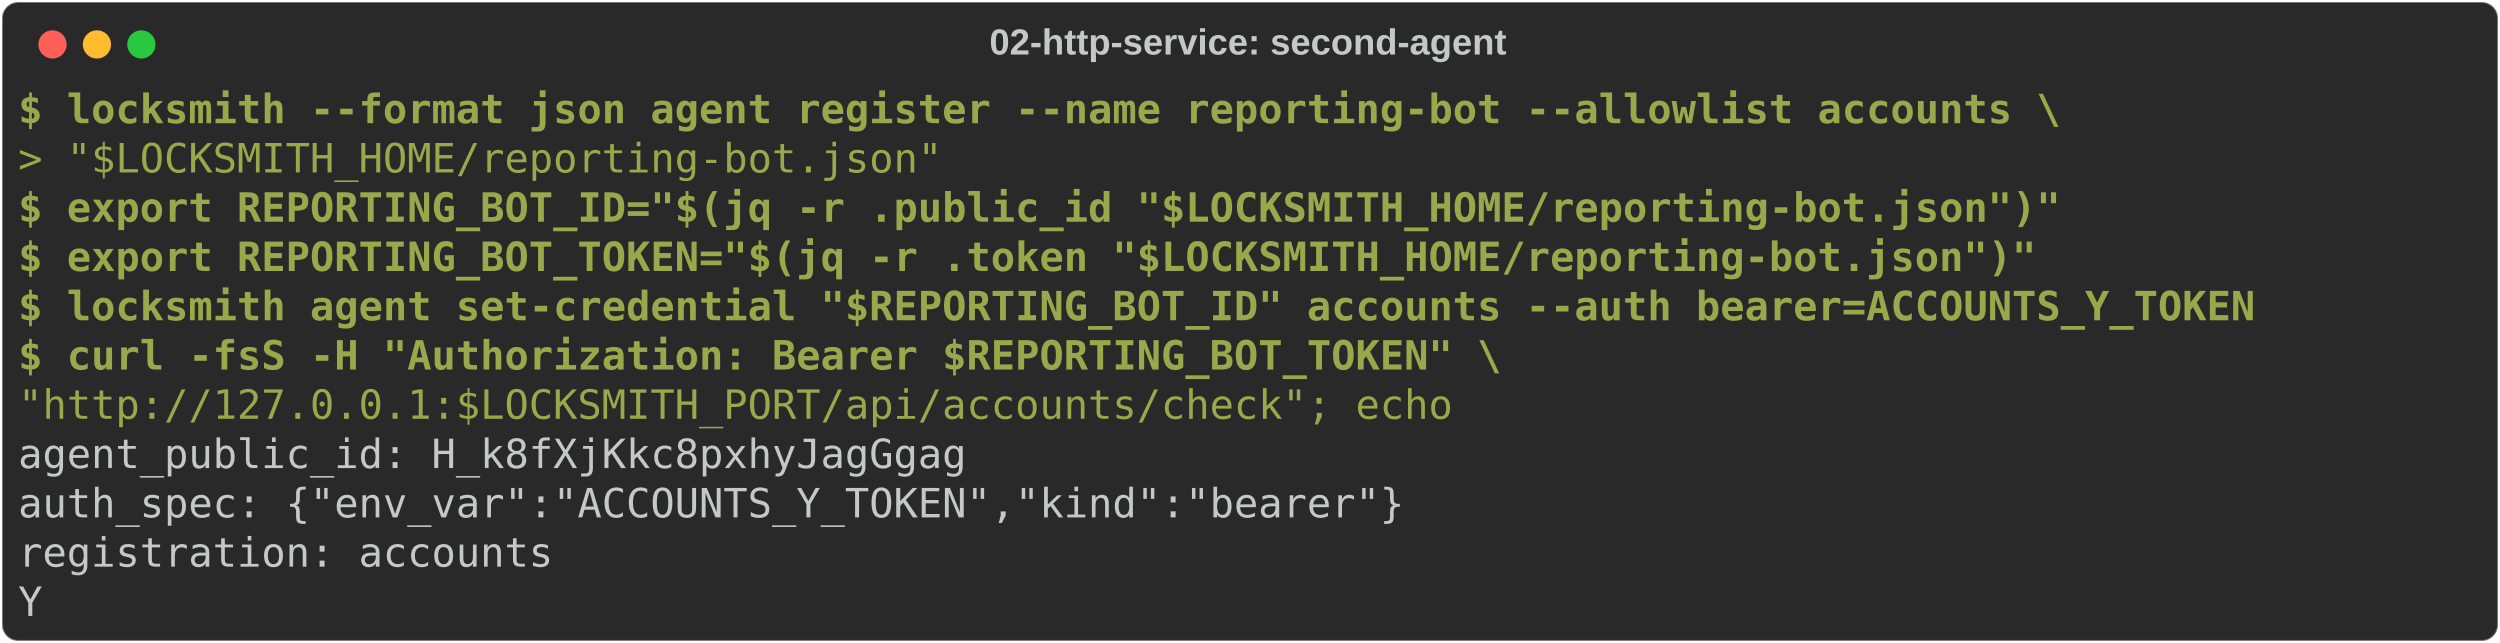
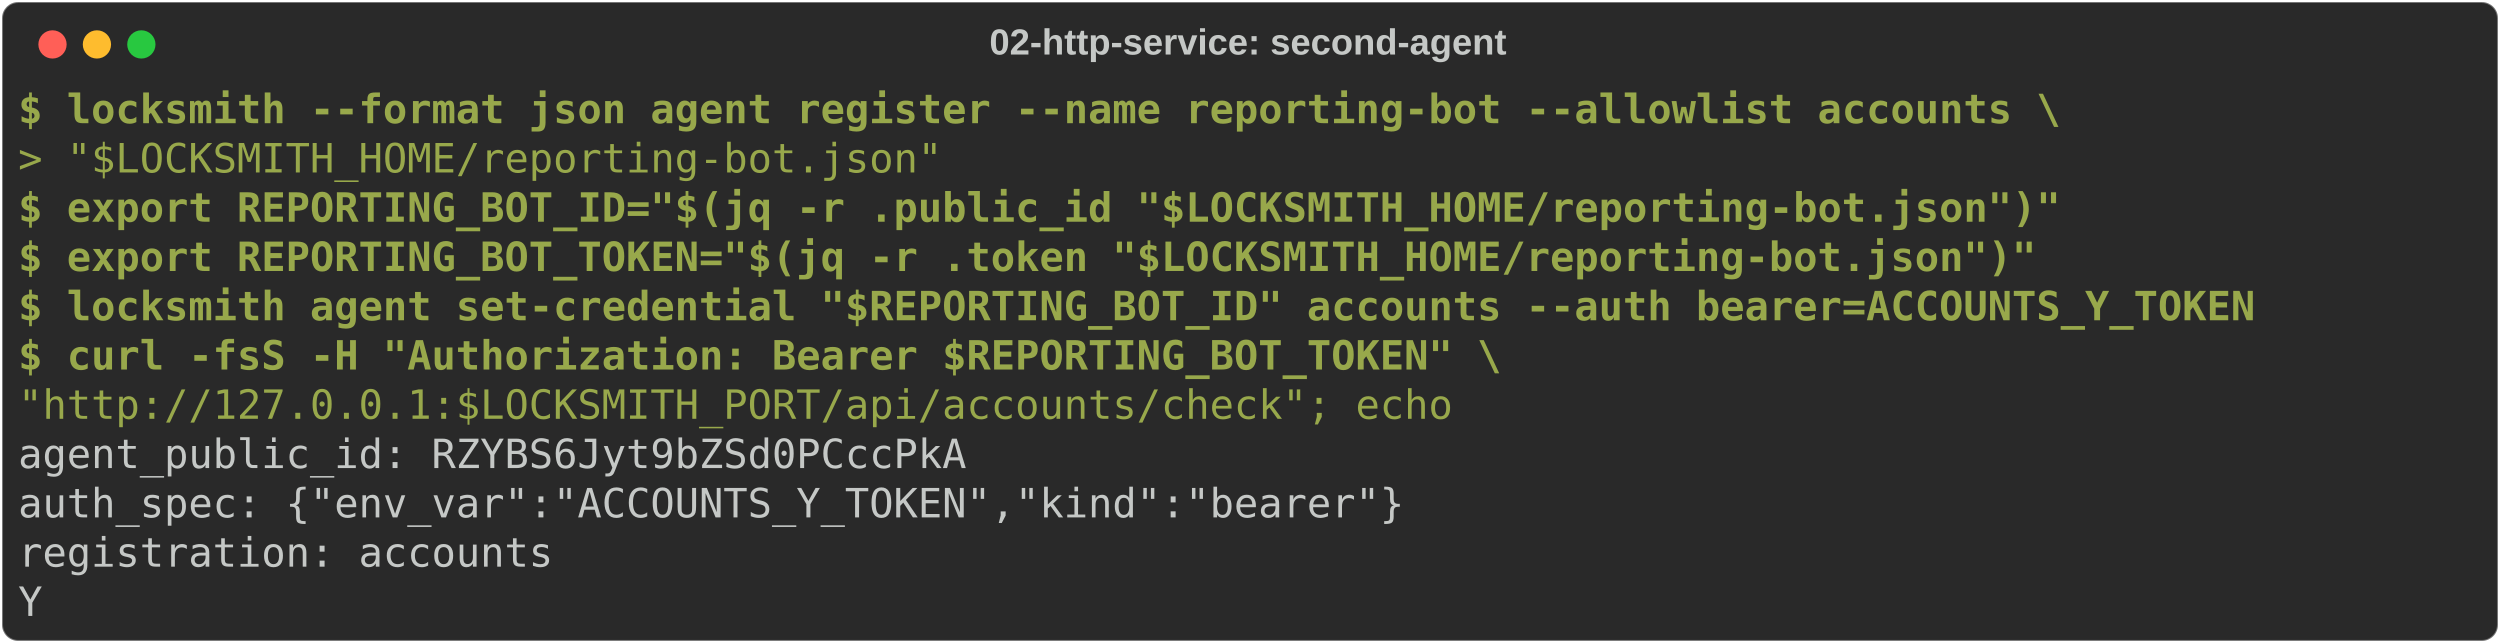
<svg xmlns="http://www.w3.org/2000/svg" class="rich-terminal" viewBox="0 0 1238 318.4">
  <style>

    @font-face {
        font-family: "Fira Code";
        src: local("FiraCode-Regular"),
                url("https://cdnjs.cloudflare.com/ajax/libs/firacode/6.2.0/woff2/FiraCode-Regular.woff2") format("woff2"),
                url("https://cdnjs.cloudflare.com/ajax/libs/firacode/6.2.0/woff/FiraCode-Regular.woff") format("woff");
        font-style: normal;
        font-weight: 400;
    }
    @font-face {
        font-family: "Fira Code";
        src: local("FiraCode-Bold"),
                url("https://cdnjs.cloudflare.com/ajax/libs/firacode/6.2.0/woff2/FiraCode-Bold.woff2") format("woff2"),
                url("https://cdnjs.cloudflare.com/ajax/libs/firacode/6.2.0/woff/FiraCode-Bold.woff") format("woff");
        font-style: bold;
        font-weight: 700;
    }

-     .terminal-311544220-matrix {
+     .terminal-1643432128-matrix {
        font-family: Fira Code, monospace;
        font-size: 20px;
        line-height: 24.4px;
        font-variant-east-asian: full-width;
    }

-     .terminal-311544220-title {
+     .terminal-1643432128-title {
        font-size: 18px;
        font-weight: bold;
        font-family: arial;
    }

-     .terminal-311544220-r1 { fill: #98a84b;font-weight: bold }
- .terminal-311544220-r2 { fill: #c5c8c6 }
- .terminal-311544220-r3 { fill: #98a84b }
+     .terminal-1643432128-r1 { fill: #98a84b;font-weight: bold }
+ .terminal-1643432128-r2 { fill: #c5c8c6 }
+ .terminal-1643432128-r3 { fill: #98a84b }
    </style>
  <defs>
-     <clipPath id="terminal-311544220-clip-terminal">
+     <clipPath id="terminal-1643432128-clip-terminal">
      <rect x="0" y="0" width="1219.0" height="267.4" />
    </clipPath>
-     <clipPath id="terminal-311544220-line-0">
+     <clipPath id="terminal-1643432128-line-0">
      <rect x="0" y="1.5" width="1220" height="24.65" />
    </clipPath>
-     <clipPath id="terminal-311544220-line-1">
+     <clipPath id="terminal-1643432128-line-1">
      <rect x="0" y="25.9" width="1220" height="24.65" />
    </clipPath>
-     <clipPath id="terminal-311544220-line-2">
+     <clipPath id="terminal-1643432128-line-2">
      <rect x="0" y="50.3" width="1220" height="24.65" />
    </clipPath>
-     <clipPath id="terminal-311544220-line-3">
+     <clipPath id="terminal-1643432128-line-3">
      <rect x="0" y="74.7" width="1220" height="24.65" />
    </clipPath>
-     <clipPath id="terminal-311544220-line-4">
+     <clipPath id="terminal-1643432128-line-4">
      <rect x="0" y="99.1" width="1220" height="24.65" />
    </clipPath>
-     <clipPath id="terminal-311544220-line-5">
+     <clipPath id="terminal-1643432128-line-5">
      <rect x="0" y="123.5" width="1220" height="24.65" />
    </clipPath>
-     <clipPath id="terminal-311544220-line-6">
+     <clipPath id="terminal-1643432128-line-6">
      <rect x="0" y="147.9" width="1220" height="24.65" />
    </clipPath>
-     <clipPath id="terminal-311544220-line-7">
+     <clipPath id="terminal-1643432128-line-7">
      <rect x="0" y="172.3" width="1220" height="24.65" />
    </clipPath>
-     <clipPath id="terminal-311544220-line-8">
+     <clipPath id="terminal-1643432128-line-8">
      <rect x="0" y="196.7" width="1220" height="24.65" />
    </clipPath>
-     <clipPath id="terminal-311544220-line-9">
+     <clipPath id="terminal-1643432128-line-9">
      <rect x="0" y="221.1" width="1220" height="24.65" />
    </clipPath>
  </defs>
  <rect fill="#292929" stroke="rgba(255,255,255,0.35)" stroke-width="1" x="1" y="1" width="1236" height="316.4" rx="8" />
-   <text class="terminal-311544220-title" fill="#c5c8c6" text-anchor="middle" x="618" y="27">02-http-service: second-agent</text>
+   <text class="terminal-1643432128-title" fill="#c5c8c6" text-anchor="middle" x="618" y="27">02-http-service: second-agent</text>
  <g transform="translate(26,22)">
    <circle cx="0" cy="0" r="7" fill="#ff5f57" />
    <circle cx="22" cy="0" r="7" fill="#febc2e" />
    <circle cx="44" cy="0" r="7" fill="#28c840" />
  </g>
-   <g transform="translate(9, 41)" clip-path="url(#terminal-311544220-clip-terminal)">
-     <g class="terminal-311544220-matrix">
-       <text class="terminal-311544220-r1" x="0" y="20" textLength="1024.8" clip-path="url(#terminal-311544220-line-0)">$ locksmith --format json agent register --name reporting-bot --allowlist accounts \</text>
-       <text class="terminal-311544220-r2" x="1220" y="20" textLength="12.2" clip-path="url(#terminal-311544220-line-0)">
+   <g transform="translate(9, 41)" clip-path="url(#terminal-1643432128-clip-terminal)">
+     <g class="terminal-1643432128-matrix">
+       <text class="terminal-1643432128-r1" x="0" y="20" textLength="1024.8" clip-path="url(#terminal-1643432128-line-0)">$ locksmith --format json agent register --name reporting-bot --allowlist accounts \</text>
+       <text class="terminal-1643432128-r2" x="1220" y="20" textLength="12.2" clip-path="url(#terminal-1643432128-line-0)">
</text>
-       <text class="terminal-311544220-r3" x="0" y="44.4" textLength="512.4" clip-path="url(#terminal-311544220-line-1)">    &gt; "$LOCKSMITH_HOME/reporting-bot.json"</text>
-       <text class="terminal-311544220-r2" x="1220" y="44.4" textLength="12.2" clip-path="url(#terminal-311544220-line-1)">
+       <text class="terminal-1643432128-r3" x="0" y="44.4" textLength="512.4" clip-path="url(#terminal-1643432128-line-1)">    &gt; "$LOCKSMITH_HOME/reporting-bot.json"</text>
+       <text class="terminal-1643432128-r2" x="1220" y="44.4" textLength="12.2" clip-path="url(#terminal-1643432128-line-1)">
</text>
-       <text class="terminal-311544220-r1" x="0" y="68.8" textLength="1024.8" clip-path="url(#terminal-311544220-line-2)">$ export REPORTING_BOT_ID="$(jq -r .public_id "$LOCKSMITH_HOME/reporting-bot.json")"</text>
-       <text class="terminal-311544220-r2" x="1220" y="68.8" textLength="12.2" clip-path="url(#terminal-311544220-line-2)">
+       <text class="terminal-1643432128-r1" x="0" y="68.8" textLength="1024.8" clip-path="url(#terminal-1643432128-line-2)">$ export REPORTING_BOT_ID="$(jq -r .public_id "$LOCKSMITH_HOME/reporting-bot.json")"</text>
+       <text class="terminal-1643432128-r2" x="1220" y="68.8" textLength="12.2" clip-path="url(#terminal-1643432128-line-2)">
</text>
-       <text class="terminal-311544220-r1" x="0" y="93.2" textLength="1012.6" clip-path="url(#terminal-311544220-line-3)">$ export REPORTING_BOT_TOKEN="$(jq -r .token "$LOCKSMITH_HOME/reporting-bot.json")"</text>
-       <text class="terminal-311544220-r2" x="1220" y="93.2" textLength="12.2" clip-path="url(#terminal-311544220-line-3)">
+       <text class="terminal-1643432128-r1" x="0" y="93.2" textLength="1012.6" clip-path="url(#terminal-1643432128-line-3)">$ export REPORTING_BOT_TOKEN="$(jq -r .token "$LOCKSMITH_HOME/reporting-bot.json")"</text>
+       <text class="terminal-1643432128-r2" x="1220" y="93.2" textLength="12.2" clip-path="url(#terminal-1643432128-line-3)">
</text>
-       <text class="terminal-311544220-r1" x="0" y="117.6" textLength="1122.4" clip-path="url(#terminal-311544220-line-4)">$ locksmith agent set-credential "$REPORTING_BOT_ID" accounts --auth bearer=ACCOUNTS_Y_TOKEN</text>
-       <text class="terminal-311544220-r2" x="1220" y="117.6" textLength="12.2" clip-path="url(#terminal-311544220-line-4)">
+       <text class="terminal-1643432128-r1" x="0" y="117.6" textLength="1122.4" clip-path="url(#terminal-1643432128-line-4)">$ locksmith agent set-credential "$REPORTING_BOT_ID" accounts --auth bearer=ACCOUNTS_Y_TOKEN</text>
+       <text class="terminal-1643432128-r2" x="1220" y="117.6" textLength="12.2" clip-path="url(#terminal-1643432128-line-4)">
</text>
-       <text class="terminal-311544220-r1" x="0" y="142" textLength="744.2" clip-path="url(#terminal-311544220-line-5)">$ curl -fsS -H "Authorization: Bearer $REPORTING_BOT_TOKEN" \</text>
-       <text class="terminal-311544220-r2" x="1220" y="142" textLength="12.2" clip-path="url(#terminal-311544220-line-5)">
+       <text class="terminal-1643432128-r1" x="0" y="142" textLength="744.2" clip-path="url(#terminal-1643432128-line-5)">$ curl -fsS -H "Authorization: Bearer $REPORTING_BOT_TOKEN" \</text>
+       <text class="terminal-1643432128-r2" x="1220" y="142" textLength="12.2" clip-path="url(#terminal-1643432128-line-5)">
</text>
-       <text class="terminal-311544220-r3" x="0" y="166.4" textLength="768.6" clip-path="url(#terminal-311544220-line-6)">    "http://127.0.0.1:$LOCKSMITH_PORT/api/accounts/check"; echo</text>
-       <text class="terminal-311544220-r2" x="1220" y="166.4" textLength="12.2" clip-path="url(#terminal-311544220-line-6)">
+       <text class="terminal-1643432128-r3" x="0" y="166.4" textLength="768.6" clip-path="url(#terminal-1643432128-line-6)">    "http://127.0.0.1:$LOCKSMITH_PORT/api/accounts/check"; echo</text>
+       <text class="terminal-1643432128-r2" x="1220" y="166.4" textLength="12.2" clip-path="url(#terminal-1643432128-line-6)">
</text>
-       <text class="terminal-311544220-r2" x="0" y="190.8" textLength="475.8" clip-path="url(#terminal-311544220-line-7)">agent_public_id: H_k8fXjKkc8pxhyJagGgag</text>
-       <text class="terminal-311544220-r2" x="1220" y="190.8" textLength="12.2" clip-path="url(#terminal-311544220-line-7)">
+       <text class="terminal-1643432128-r2" x="0" y="190.8" textLength="475.8" clip-path="url(#terminal-1643432128-line-7)">agent_public_id: RZYBS6Jyt9bZSd0PCccPkA</text>
+       <text class="terminal-1643432128-r2" x="1220" y="190.8" textLength="12.2" clip-path="url(#terminal-1643432128-line-7)">
</text>
-       <text class="terminal-311544220-r2" x="0" y="215.2" textLength="695.4" clip-path="url(#terminal-311544220-line-8)">auth_spec: {"env_var":"ACCOUNTS_Y_TOKEN","kind":"bearer"}</text>
-       <text class="terminal-311544220-r2" x="1220" y="215.2" textLength="12.2" clip-path="url(#terminal-311544220-line-8)">
+       <text class="terminal-1643432128-r2" x="0" y="215.2" textLength="695.4" clip-path="url(#terminal-1643432128-line-8)">auth_spec: {"env_var":"ACCOUNTS_Y_TOKEN","kind":"bearer"}</text>
+       <text class="terminal-1643432128-r2" x="1220" y="215.2" textLength="12.2" clip-path="url(#terminal-1643432128-line-8)">
</text>
-       <text class="terminal-311544220-r2" x="0" y="239.6" textLength="268.4" clip-path="url(#terminal-311544220-line-9)">registration: accounts</text>
-       <text class="terminal-311544220-r2" x="1220" y="239.6" textLength="12.2" clip-path="url(#terminal-311544220-line-9)">
+       <text class="terminal-1643432128-r2" x="0" y="239.6" textLength="268.4" clip-path="url(#terminal-1643432128-line-9)">registration: accounts</text>
+       <text class="terminal-1643432128-r2" x="1220" y="239.6" textLength="12.2" clip-path="url(#terminal-1643432128-line-9)">
</text>
-       <text class="terminal-311544220-r2" x="0" y="264" textLength="12.2" clip-path="url(#terminal-311544220-line-10)">Y</text>
-       <text class="terminal-311544220-r2" x="1220" y="264" textLength="12.2" clip-path="url(#terminal-311544220-line-10)">
+       <text class="terminal-1643432128-r2" x="0" y="264" textLength="12.2" clip-path="url(#terminal-1643432128-line-10)">Y</text>
+       <text class="terminal-1643432128-r2" x="1220" y="264" textLength="12.2" clip-path="url(#terminal-1643432128-line-10)">
</text>
    </g>
  </g>
</svg>
